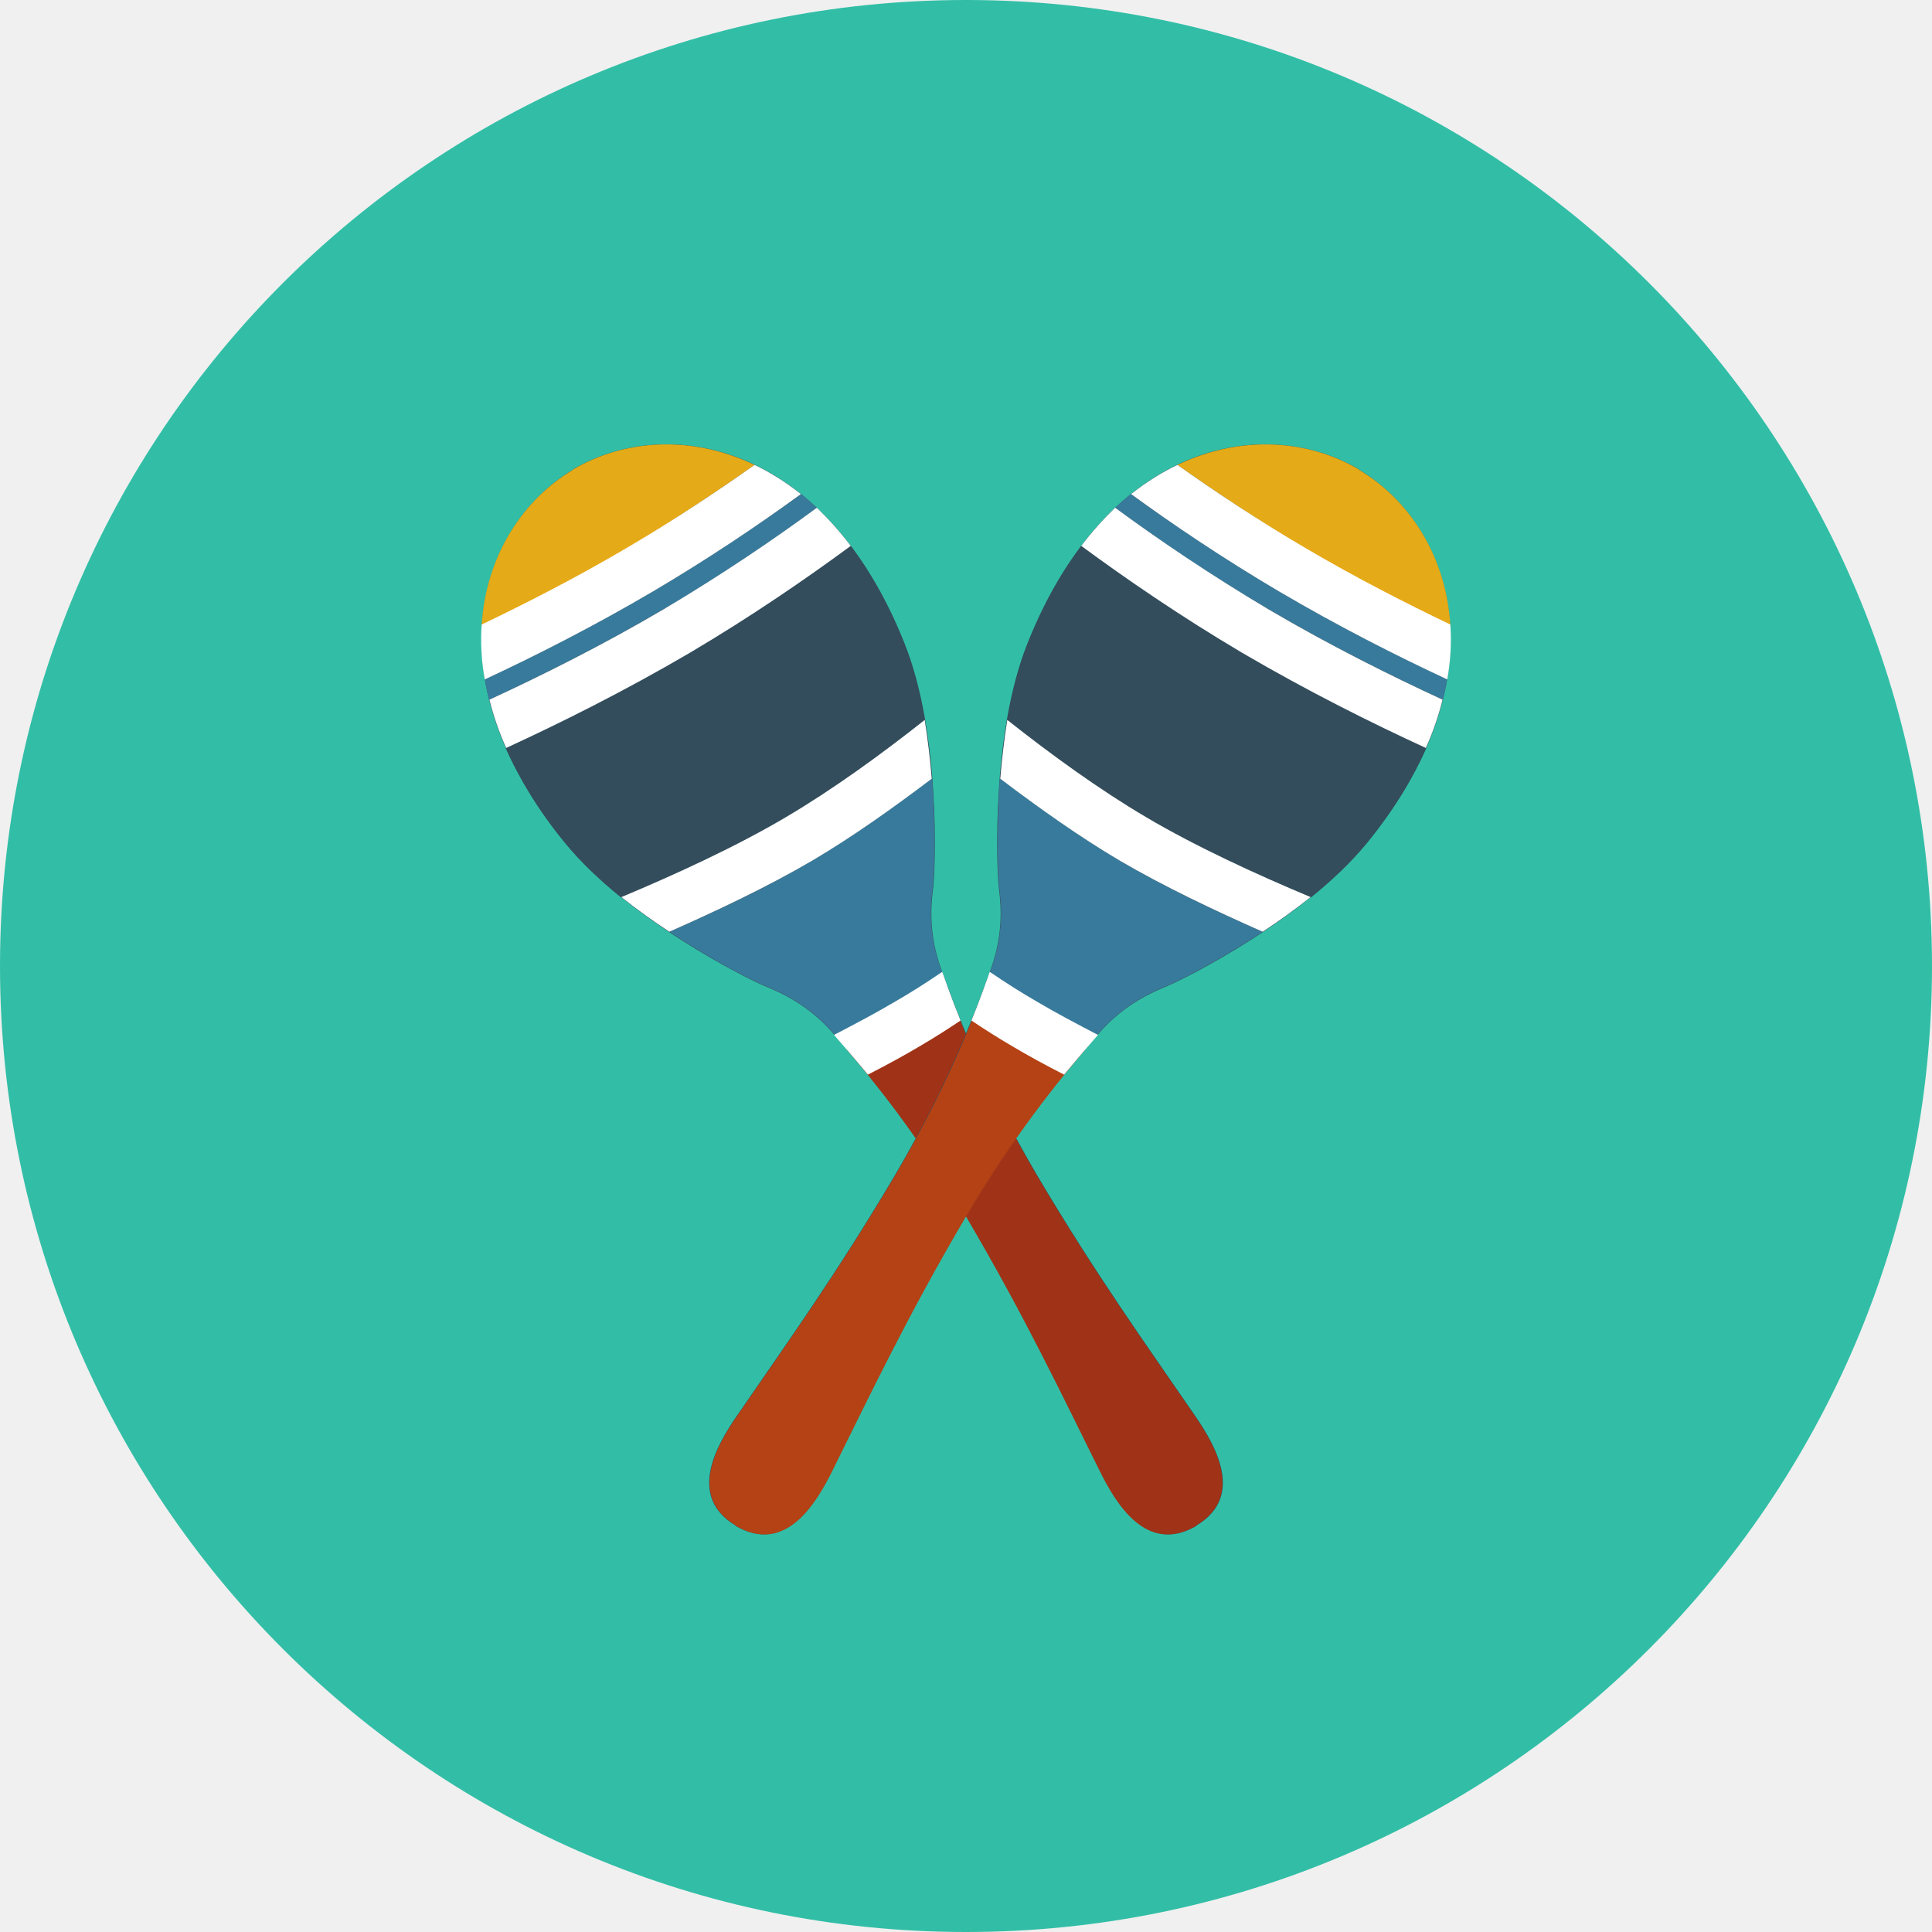
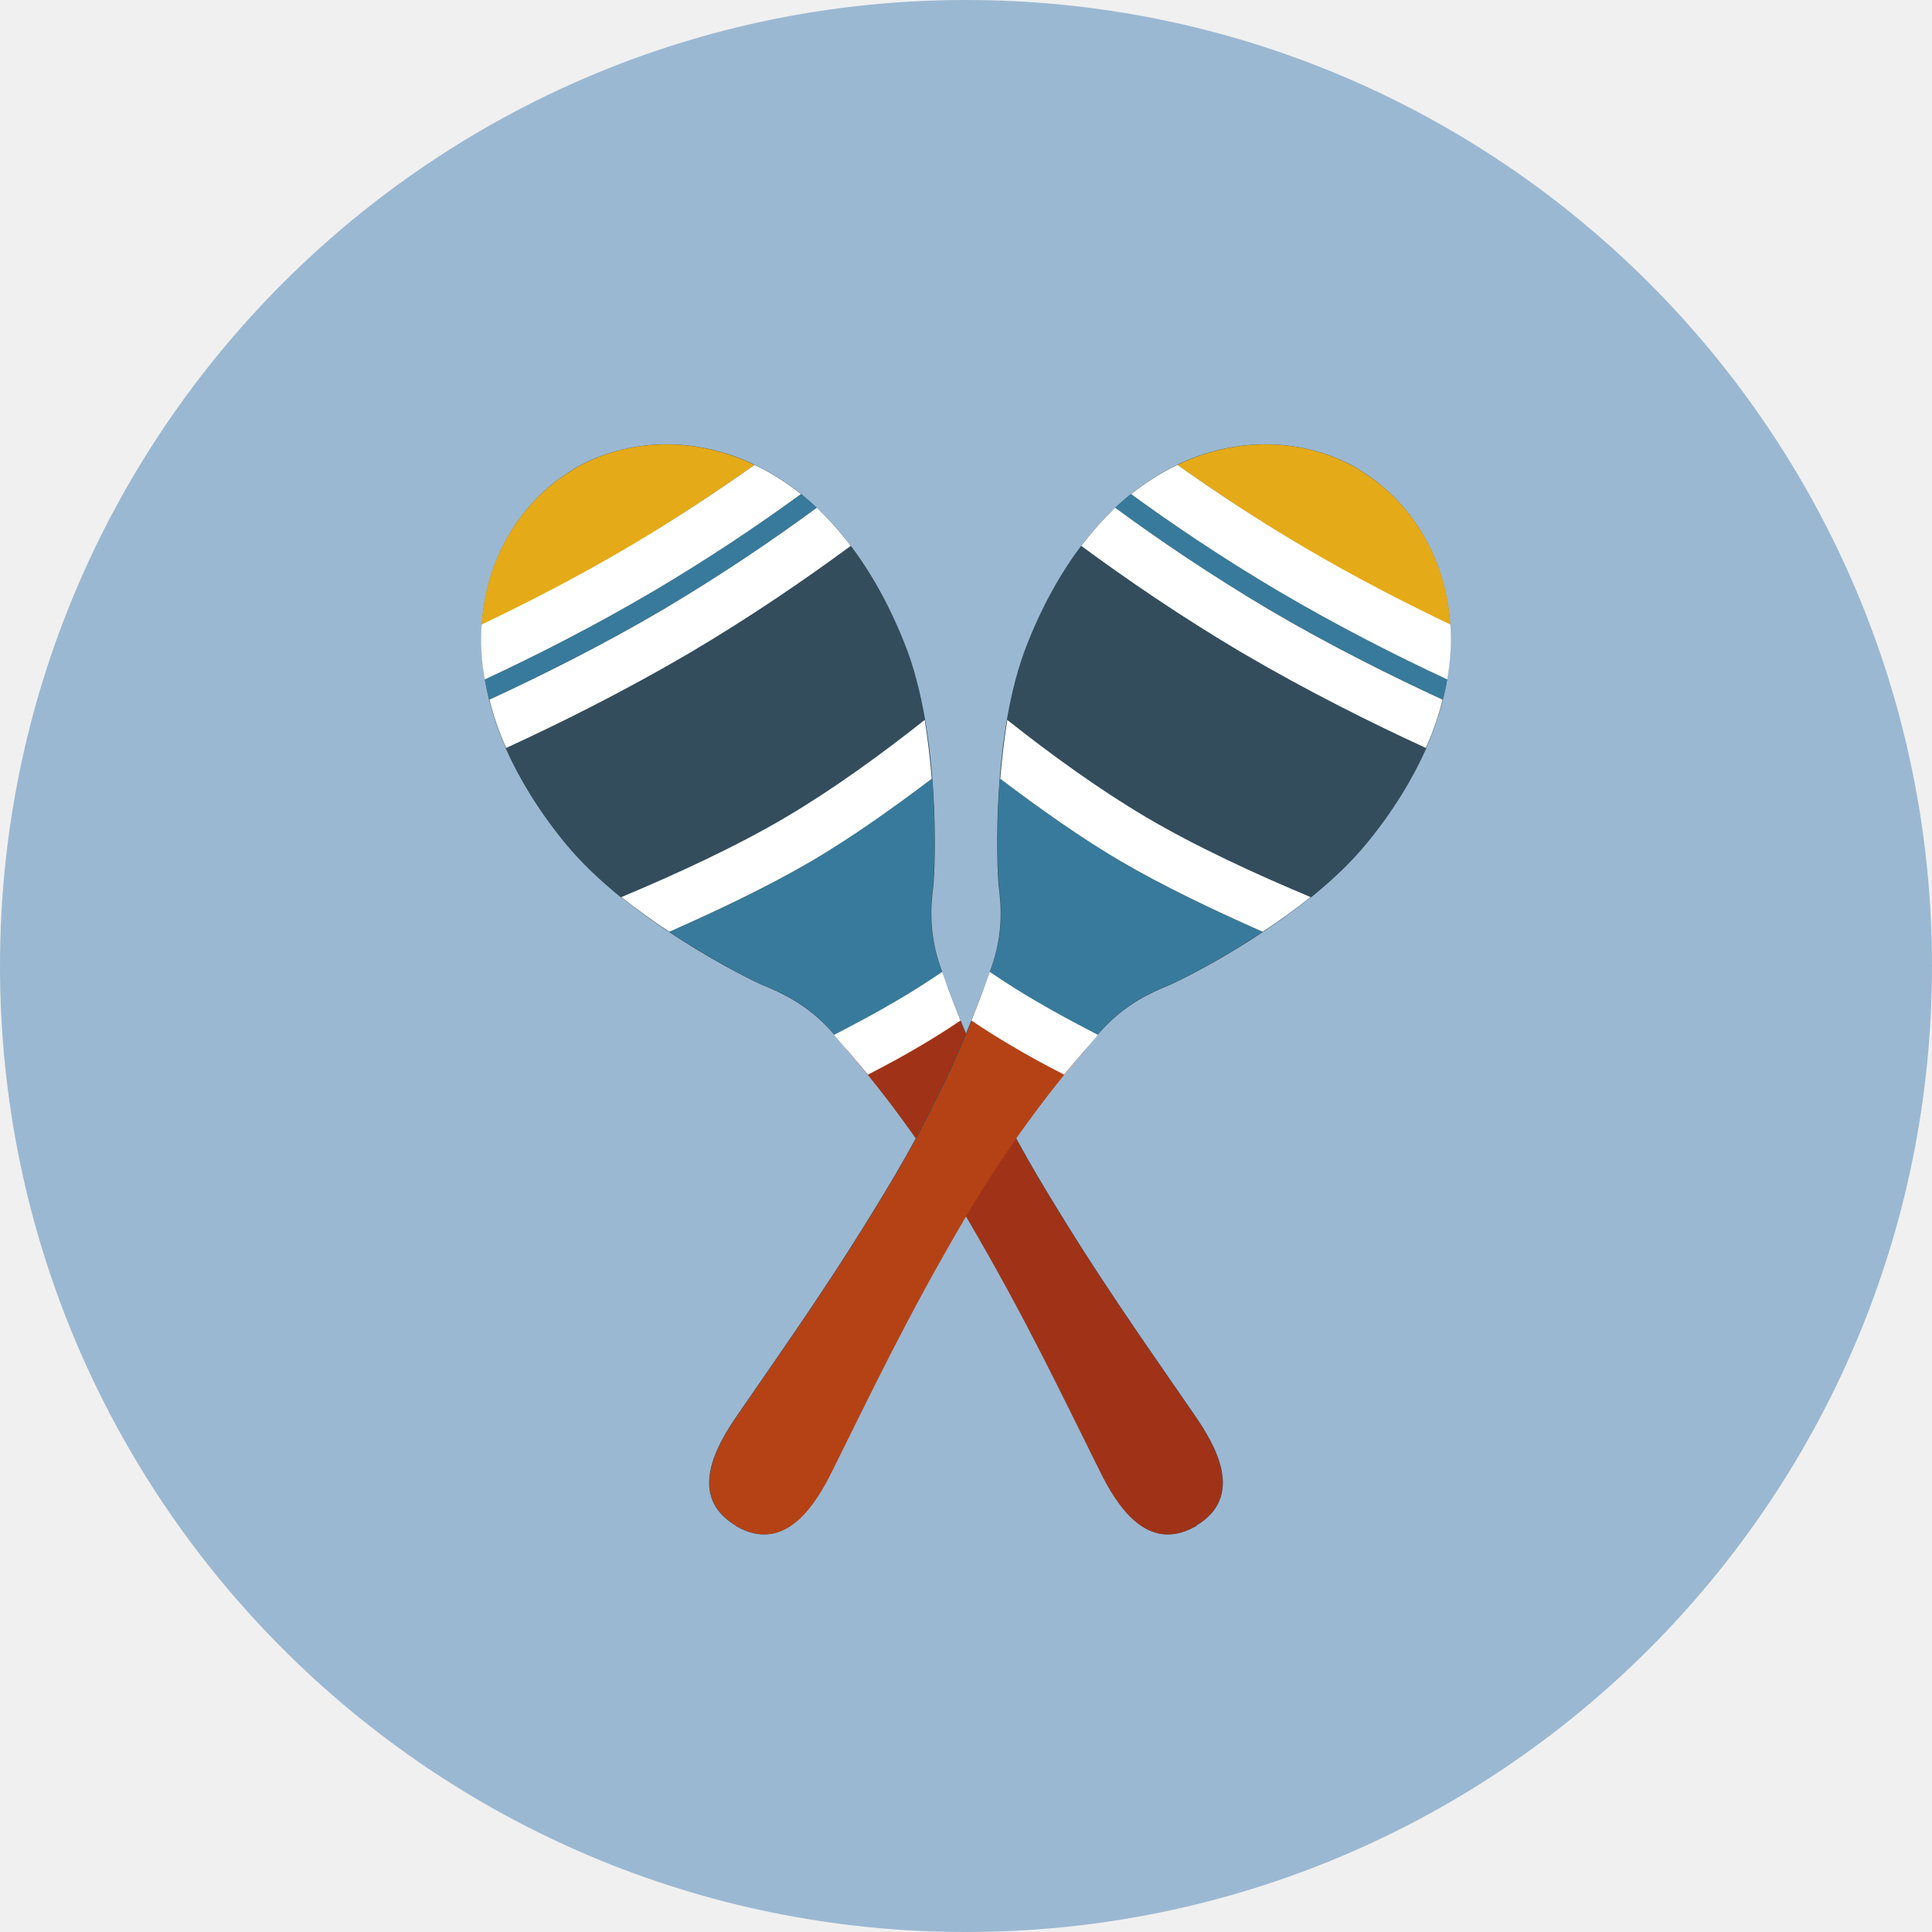
<svg xmlns="http://www.w3.org/2000/svg" version="1.1" id="Layer_1" x="0px" y="0px" viewBox="0 0 496.2 496.2" style="enable-background:new 0 0 496.2 496.2;" xml:space="preserve">
-   <path style="fill:#32BEA6;" d="M496.2,248.1C496.2,111.1,385.1,0,248.1,0S0,111.1,0,248.1s111.1,248.1,248.1,248.1  S496.2,385.1,496.2,248.1z" />
-   <path style="fill:#334D5C;" d="M147.4,120.4L147.4,120.4c0,0-0.1,0-0.1,0.1c0,0-0.1,0-0.1,0.1l0,0c-24,14.3-37.2,52.9-2,95.9  c15.9,19.5,46.9,35,51.1,36.7c3.8,1.6,10.9,4.5,17.5,12c5.2,6,19.4,21.8,34.5,47.4c15,25.5,24.2,45,34.2,65.1  c4.2,8.5,12,21.5,24.6,14.3l0,0c0,0,0.1,0,0.1-0.1c0,0,0.1,0,0.1-0.1l0,0c12.5-7.5,4.9-20.6-0.5-28.4c-12.7-18.5-25.3-36-40.4-61.5  c-15-25.5-22-45.7-24.7-53.1c-3.4-9.4-2.5-17-2-21.1c0.5-4.5,2-39.1-7.4-62.5C211.7,113.5,171.5,106.4,147.4,120.4z" />
-   <path style="fill:#387A9B;" d="M241.6,248.7c-3.4-9.4-2.5-17-2-21.1c0.3-2.5,0.8-14-0.2-27.7c-9.9,7.5-20.6,15.1-30.9,21.2  c-11,6.5-24.1,12.8-36.6,18.2c11.6,7.7,22.1,12.9,24.4,13.8c3.8,1.6,10.9,4.5,17.5,12c1,1.1,2.2,2.5,3.7,4.3l26.2-15.4  C242.7,251.9,242.1,250.1,241.6,248.7z" />
-   <path style="fill:#A03317;" d="M217.4,269.5c6.7,7.8,18.5,22.2,30.8,43.1c15,25.5,24.2,45,34.2,65.1c4.2,8.5,12,21.5,24.6,14.3l0,0  c0,0,0.1,0,0.1-0.1c0,0,0.1,0,0.1-0.1l0,0c12.5-7.5,4.9-20.6-0.5-28.4c-12.7-18.5-25.3-36-40.4-61.5c-12.3-20.9-19.2-38.1-22.8-47.8  L217.4,269.5z" />
-   <path style="fill:#E5AA17;" d="M193.8,119.4c-16.5-7.9-33.7-6.4-46.5,1.1l0,0c0,0-0.1,0-0.1,0.1c0,0-0.1,0-0.1,0.1l0,0  c-12.6,7.5-22.3,21.8-23.4,39.9c11.5-5.5,24.4-12.1,37.3-19.7C173.1,133.6,184.2,126.2,193.8,119.4z" />
-   <path style="fill:#387A9B;" d="M209.8,130.4c-1.3-1.2-2.7-2.4-4-3.5c-10.8,7.8-23.7,16.5-38.1,25c-15.3,9-30.3,16.6-43.2,22.6  c0.3,1.7,0.7,3.5,1.1,5.2c13.2-6.1,28.9-13.9,44.7-23.2C185.4,147.7,198.8,138.5,209.8,130.4z" />
-   <path style="fill:#334D5C;" d="M237.5,184.9c-1.2-6.8-2.9-13.7-5.3-19.7c-3.9-9.9-8.6-18.1-13.7-24.9c-11.4,8.4-25.5,18.1-41.5,27.5  c-16.8,9.9-33.3,18.1-47.1,24.4c3.5,7.8,8.4,16,15.2,24.3c4.1,5,9.1,9.7,14.4,14c14.1-6,29.7-13.1,42.2-20.5  C213.6,202.9,226.3,193.6,237.5,184.9z" />
+   <style type="text/css">
+ 	.st0{fill:#9BB8D2;}
+ 	.st1{fill:#334D5C;}
+ 	.st2{fill:#387A9B;}
+ 	.st3{fill:#A03317;}
+ 	.st4{fill:#E5AA17;}
+ 	.st5{fill:#FFFFFF;}
+ 	.st6{fill:#B54215;}
+ </style>
+   <path class="st0" d="M496.2,248.1C496.2,111.1,385.1,0,248.1,0S0,111.1,0,248.1s111.1,248.1,248.1,248.1S496.2,385.1,496.2,248.1z" />
+   <path class="st1" d="M147.4,120.4L147.4,120.4c0,0-0.1,0-0.1,0.1c0,0-0.1,0-0.1,0.1l0,0c-24,14.3-37.2,52.9-2,95.9  c15.9,19.5,46.9,35,51.1,36.7c3.8,1.6,10.9,4.5,17.5,12c5.2,6,19.4,21.8,34.5,47.4c15,25.5,24.2,45,34.2,65.1  c4.2,8.5,12,21.5,24.6,14.3l0,0c0,0,0.1,0,0.1-0.1c0,0,0.1,0,0.1-0.1l0,0c12.5-7.5,4.9-20.6-0.5-28.4c-12.7-18.5-25.3-36-40.4-61.5  c-15-25.5-22-45.7-24.7-53.1c-3.4-9.4-2.5-17-2-21.1c0.5-4.5,2-39.1-7.4-62.5C211.7,113.5,171.5,106.4,147.4,120.4z" />
+   <path class="st2" d="M241.6,248.7c-3.4-9.4-2.5-17-2-21.1c0.3-2.5,0.8-14-0.2-27.7c-9.9,7.5-20.6,15.1-30.9,21.2  c-11,6.5-24.1,12.8-36.6,18.2c11.6,7.7,22.1,12.9,24.4,13.8c3.8,1.6,10.9,4.5,17.5,12c1,1.1,2.2,2.5,3.7,4.3l26.2-15.4  C242.7,251.9,242.1,250.1,241.6,248.7z" />
+   <path class="st3" d="M217.4,269.5c6.7,7.8,18.5,22.2,30.8,43.1c15,25.5,24.2,45,34.2,65.1c4.2,8.5,12,21.5,24.6,14.3l0,0  c0,0,0.1,0,0.1-0.1c0,0,0.1,0,0.1-0.1l0,0c12.5-7.5,4.9-20.6-0.5-28.4c-12.7-18.5-25.3-36-40.4-61.5c-12.3-20.9-19.2-38.1-22.8-47.8  L217.4,269.5z" />
+   <path class="st4" d="M193.8,119.4c-16.5-7.9-33.7-6.4-46.5,1.1l0,0c0,0-0.1,0-0.1,0.1c0,0-0.1,0-0.1,0.1l0,0  c-12.6,7.5-22.3,21.8-23.4,39.9c11.5-5.5,24.4-12.1,37.3-19.7C173.1,133.6,184.2,126.2,193.8,119.4z" />
+   <path class="st2" d="M209.8,130.4c-1.3-1.2-2.7-2.4-4-3.5c-10.8,7.8-23.7,16.5-38.1,25c-15.3,9-30.3,16.6-43.2,22.6  c0.3,1.7,0.7,3.5,1.1,5.2c13.2-6.1,28.9-13.9,44.7-23.2C185.4,147.7,198.8,138.5,209.8,130.4z" />
+   <path class="st1" d="M237.5,184.9c-1.2-6.8-2.9-13.7-5.3-19.7c-3.9-9.9-8.6-18.1-13.7-24.9c-11.4,8.4-25.5,18.1-41.5,27.5  c-16.8,9.9-33.3,18.1-47.1,24.4c3.5,7.8,8.4,16,15.2,24.3c4.1,5,9.1,9.7,14.4,14c14.1-6,29.7-13.1,42.2-20.5  C213.6,202.9,226.3,193.6,237.5,184.9z" />
  <g>
-     <path style="fill:#FFFFFF;" d="M205.7,126.9c-3.9-3.1-7.9-5.6-11.9-7.5c-9.6,6.8-20.7,14.2-32.8,21.3   c-12.9,7.6-25.8,14.2-37.3,19.7c-0.3,4.5-0.1,9.2,0.8,14.1c12.9-6,27.9-13.6,43.2-22.6C182.1,143.4,195,134.7,205.7,126.9z" />
-     <path style="fill:#FFFFFF;" d="M218.5,140.2c-2.8-3.7-5.7-6.9-8.7-9.8c-11,8.1-24.4,17.2-39.4,26.1c-15.8,9.3-31.5,17.1-44.7,23.2   c1,4,2.4,8.2,4.3,12.4c13.7-6.3,30.2-14.5,47.1-24.4C193,158.3,207.1,148.6,218.5,140.2z" />
-     <path style="fill:#FFFFFF;" d="M239.3,200c-0.4-4.9-1-10-1.8-15.1c-11.1,8.8-23.8,18-35.7,25c-12.5,7.4-28.1,14.6-42.2,20.5   c4,3.2,8.2,6.2,12.3,8.9c12.5-5.5,25.5-11.7,36.6-18.2C218.7,215.1,229.4,207.5,239.3,200z" />
-     <path style="fill:#FFFFFF;" d="M214.2,265.8c2,2.3,5,5.7,8.7,10.2c4.7-2.4,9.3-4.9,13.5-7.4c3.4-2,6.9-4.2,10.3-6.5   c-2.2-5.4-3.7-9.7-4.7-12.5c-4.1,2.8-8.2,5.4-12.2,7.7C224.9,260.2,219.6,263,214.2,265.8z" />
+     <path class="st5" d="M205.7,126.9c-3.9-3.1-7.9-5.6-11.9-7.5c-9.6,6.8-20.7,14.2-32.8,21.3c-12.9,7.6-25.8,14.2-37.3,19.7   c-0.3,4.5-0.1,9.2,0.8,14.1c12.9-6,27.9-13.6,43.2-22.6C182.1,143.4,195,134.7,205.7,126.9z" />
+     <path class="st5" d="M218.5,140.2c-2.8-3.7-5.7-6.9-8.7-9.8c-11,8.1-24.4,17.2-39.4,26.1c-15.8,9.3-31.5,17.1-44.7,23.2   c1,4,2.4,8.2,4.3,12.4c13.7-6.3,30.2-14.5,47.1-24.4C193,158.3,207.1,148.6,218.5,140.2z" />
+     <path class="st5" d="M239.3,200c-0.4-4.9-1-10-1.8-15.1c-11.1,8.8-23.8,18-35.7,25c-12.5,7.4-28.1,14.6-42.2,20.5   c4,3.2,8.2,6.2,12.3,8.9c12.5-5.5,25.5-11.7,36.6-18.2C218.7,215.1,229.4,207.5,239.3,200z" />
+     <path class="st5" d="M214.2,265.8c2,2.3,5,5.7,8.7,10.2c4.7-2.4,9.3-4.9,13.5-7.4c3.4-2,6.9-4.2,10.3-6.5   c-2.2-5.4-3.7-9.7-4.7-12.5c-4.1,2.8-8.2,5.4-12.2,7.7C224.9,260.2,219.6,263,214.2,265.8z" />
  </g>
-   <path style="fill:#334D5C;" d="M348.8,120.4L348.8,120.4c0,0,0.1,0,0.1,0.1c0,0,0.1,0,0.1,0.1l0,0c24,14.3,37.2,52.9,2,95.9  c-15.9,19.5-46.9,35-51.1,36.7c-3.8,1.6-10.9,4.5-17.5,12c-5.2,6-19.4,21.8-34.5,47.4c-15,25.5-24.2,45-34.2,65.1  c-4.2,8.5-12,21.5-24.6,14.3l0,0c0,0-0.1,0-0.1-0.1c0,0-0.1,0-0.1-0.1l0,0c-12.5-7.5-4.9-20.6,0.5-28.4c12.7-18.5,25.3-36,40.4-61.5  c15-25.5,22-45.7,24.7-53.1c3.4-9.4,2.5-17,2-21.1c-0.5-4.5-2-39.1,7.4-62.5C284.5,113.5,324.7,106.4,348.8,120.4z" />
-   <path style="fill:#387A9B;" d="M254.6,248.7c3.4-9.4,2.5-17,2-21.1c-0.3-2.5-0.8-14,0.2-27.7c9.9,7.5,20.6,15.1,30.9,21.2  c11,6.5,24.1,12.8,36.6,18.2c-11.6,7.7-22.1,12.9-24.4,13.8c-3.8,1.6-10.9,4.5-17.5,12c-1,1.1-2.2,2.5-3.7,4.3l-26-15.3  C253.5,251.9,254.1,250.1,254.6,248.7z" />
-   <path style="fill:#B54215;" d="M278.8,269.5c-6.7,7.8-18.5,22.2-30.8,43.1c-15,25.5-24.2,45-34.2,65.1c-4.2,8.5-12,21.5-24.6,14.3  l0,0c0,0-0.1,0-0.1-0.1c0,0-0.1,0-0.1-0.1l0,0c-12.5-7.5-4.9-20.6,0.5-28.4c12.7-18.5,25.3-36,40.4-61.5  c12.3-20.9,19.2-38.1,22.8-47.8L278.8,269.5z" />
-   <path style="fill:#E5AA17;" d="M302.4,119.4c16.5-7.9,33.7-6.4,46.5,1.1l0,0c0,0,0.1,0,0.1,0.1c0,0,0.1,0,0.1,0.1l0,0  c12.6,7.5,22.3,21.8,23.4,39.9c-11.5-5.5-24.4-12.1-37.3-19.7C323.1,133.6,312,126.2,302.4,119.4z" />
-   <path style="fill:#387A9B;" d="M286.4,130.4c1.3-1.2,2.7-2.4,4-3.5c10.8,7.8,23.7,16.5,38.1,25c15.3,9,30.3,16.6,43.2,22.6  c-0.3,1.7-0.7,3.5-1.1,5.2c-13.2-6.1-28.9-13.9-44.7-23.2C310.8,147.7,297.4,138.5,286.4,130.4z" />
-   <path style="fill:#334D5C;" d="M258.7,184.9c1.2-6.8,2.9-13.7,5.3-19.7c3.9-9.9,8.6-18.1,13.7-24.9c11.4,8.4,25.5,18.1,41.5,27.5  c16.8,9.9,33.3,18.1,47.1,24.4c-3.5,7.8-8.4,16-15.2,24.3c-4.1,5-9.1,9.7-14.4,14c-14.1-6-29.7-13.1-42.2-20.5  C282.6,202.9,269.9,193.6,258.7,184.9z" />
+   <path class="st1" d="M348.8,120.4L348.8,120.4c0,0,0.1,0,0.1,0.1c0,0,0.1,0,0.1,0.1l0,0c24,14.3,37.2,52.9,2,95.9  c-15.9,19.5-46.9,35-51.1,36.7c-3.8,1.6-10.9,4.5-17.5,12c-5.2,6-19.4,21.8-34.5,47.4c-15,25.5-24.2,45-34.2,65.1  c-4.2,8.5-12,21.5-24.6,14.3l0,0c0,0-0.1,0-0.1-0.1c0,0-0.1,0-0.1-0.1l0,0c-12.5-7.5-4.9-20.6,0.5-28.4c12.7-18.5,25.3-36,40.4-61.5  c15-25.5,22-45.7,24.7-53.1c3.4-9.4,2.5-17,2-21.1c-0.5-4.5-2-39.1,7.4-62.5C284.5,113.5,324.7,106.4,348.8,120.4z" />
+   <path class="st2" d="M254.6,248.7c3.4-9.4,2.5-17,2-21.1c-0.3-2.5-0.8-14,0.2-27.7c9.9,7.5,20.6,15.1,30.9,21.2  c11,6.5,24.1,12.8,36.6,18.2c-11.6,7.7-22.1,12.9-24.4,13.8c-3.8,1.6-10.9,4.5-17.5,12c-1,1.1-2.2,2.5-3.7,4.3l-26-15.3  C253.5,251.9,254.1,250.1,254.6,248.7z" />
+   <path class="st6" d="M278.8,269.5c-6.7,7.8-18.5,22.2-30.8,43.1c-15,25.5-24.2,45-34.2,65.1c-4.2,8.5-12,21.5-24.6,14.3l0,0  c0,0-0.1,0-0.1-0.1c0,0-0.1,0-0.1-0.1l0,0c-12.5-7.5-4.9-20.6,0.5-28.4c12.7-18.5,25.3-36,40.4-61.5c12.3-20.9,19.2-38.1,22.8-47.8  L278.8,269.5z" />
+   <path class="st4" d="M302.4,119.4c16.5-7.9,33.7-6.4,46.5,1.1l0,0c0,0,0.1,0,0.1,0.1c0,0,0.1,0,0.1,0.1l0,0  c12.6,7.5,22.3,21.8,23.4,39.9c-11.5-5.5-24.4-12.1-37.3-19.7C323.1,133.6,312,126.2,302.4,119.4z" />
+   <path class="st2" d="M286.4,130.4c1.3-1.2,2.7-2.4,4-3.5c10.8,7.8,23.7,16.5,38.1,25c15.3,9,30.3,16.6,43.2,22.6  c-0.3,1.7-0.7,3.5-1.1,5.2c-13.2-6.1-28.9-13.9-44.7-23.2C310.8,147.7,297.4,138.5,286.4,130.4z" />
+   <path class="st1" d="M258.7,184.9c1.2-6.8,2.9-13.7,5.3-19.7c3.9-9.9,8.6-18.1,13.7-24.9c11.4,8.4,25.5,18.1,41.5,27.5  c16.8,9.9,33.3,18.1,47.1,24.4c-3.5,7.8-8.4,16-15.2,24.3c-4.1,5-9.1,9.7-14.4,14c-14.1-6-29.7-13.1-42.2-20.5  C282.6,202.9,269.9,193.6,258.7,184.9z" />
  <g>
-     <path style="fill:#FFFFFF;" d="M290.5,126.9c3.9-3.1,7.9-5.6,11.9-7.5c9.6,6.8,20.7,14.2,32.8,21.3c12.9,7.6,25.8,14.2,37.3,19.7   c0.3,4.5,0.1,9.2-0.8,14.1c-12.9-6-27.9-13.6-43.2-22.6C314.1,143.4,301.2,134.7,290.5,126.9z" />
-     <path style="fill:#FFFFFF;" d="M277.7,140.2c2.8-3.7,5.7-6.9,8.7-9.8c11,8.1,24.4,17.2,39.4,26.1c15.8,9.3,31.5,17.1,44.7,23.2   c-1,4-2.4,8.2-4.3,12.4c-13.7-6.3-30.2-14.5-47.1-24.4C303.2,158.3,289.1,148.6,277.7,140.2z" />
-     <path style="fill:#FFFFFF;" d="M256.9,200c0.4-4.9,1-10,1.8-15.1c11.1,8.8,23.8,18,35.7,25c12.5,7.4,28.1,14.6,42.2,20.5   c-4,3.2-8.2,6.2-12.3,8.9c-12.5-5.5-25.5-11.7-36.6-18.2C277.5,215.1,266.8,207.5,256.9,200z" />
-     <path style="fill:#FFFFFF;" d="M282,265.8c-2,2.3-5,5.7-8.7,10.2c-4.7-2.4-9.3-4.9-13.5-7.4c-3.4-2-6.9-4.2-10.3-6.5   c2.2-5.4,3.7-9.7,4.7-12.5c4.1,2.8,8.2,5.4,12.2,7.7C271.3,260.2,276.6,263,282,265.8z" />
+     <path class="st5" d="M290.5,126.9c3.9-3.1,7.9-5.6,11.9-7.5c9.6,6.8,20.7,14.2,32.8,21.3c12.9,7.6,25.8,14.2,37.3,19.7   c0.3,4.5,0.1,9.2-0.8,14.1c-12.9-6-27.9-13.6-43.2-22.6C314.1,143.4,301.2,134.7,290.5,126.9z" />
+     <path class="st5" d="M277.7,140.2c2.8-3.7,5.7-6.9,8.7-9.8c11,8.1,24.4,17.2,39.4,26.1c15.8,9.3,31.5,17.1,44.7,23.2   c-1,4-2.4,8.2-4.3,12.4c-13.7-6.3-30.2-14.5-47.1-24.4C303.2,158.3,289.1,148.6,277.7,140.2z" />
+     <path class="st5" d="M256.9,200c0.4-4.9,1-10,1.8-15.1c11.1,8.8,23.8,18,35.7,25c12.5,7.4,28.1,14.6,42.2,20.5   c-4,3.2-8.2,6.2-12.3,8.9c-12.5-5.5-25.5-11.7-36.6-18.2C277.5,215.1,266.8,207.5,256.9,200z" />
+     <path class="st5" d="M282,265.8c-2,2.3-5,5.7-8.7,10.2c-4.7-2.4-9.3-4.9-13.5-7.4c-3.4-2-6.9-4.2-10.3-6.5   c2.2-5.4,3.7-9.7,4.7-12.5c4.1,2.8,8.2,5.4,12.2,7.7C271.3,260.2,276.6,263,282,265.8z" />
  </g>
-   <g>
- </g>
-   <g>
- </g>
-   <g>
- </g>
-   <g>
- </g>
-   <g>
- </g>
-   <g>
- </g>
-   <g>
- </g>
-   <g>
- </g>
-   <g>
- </g>
-   <g>
- </g>
-   <g>
- </g>
-   <g>
- </g>
-   <g>
- </g>
-   <g>
- </g>
-   <g>
- </g>
</svg>
